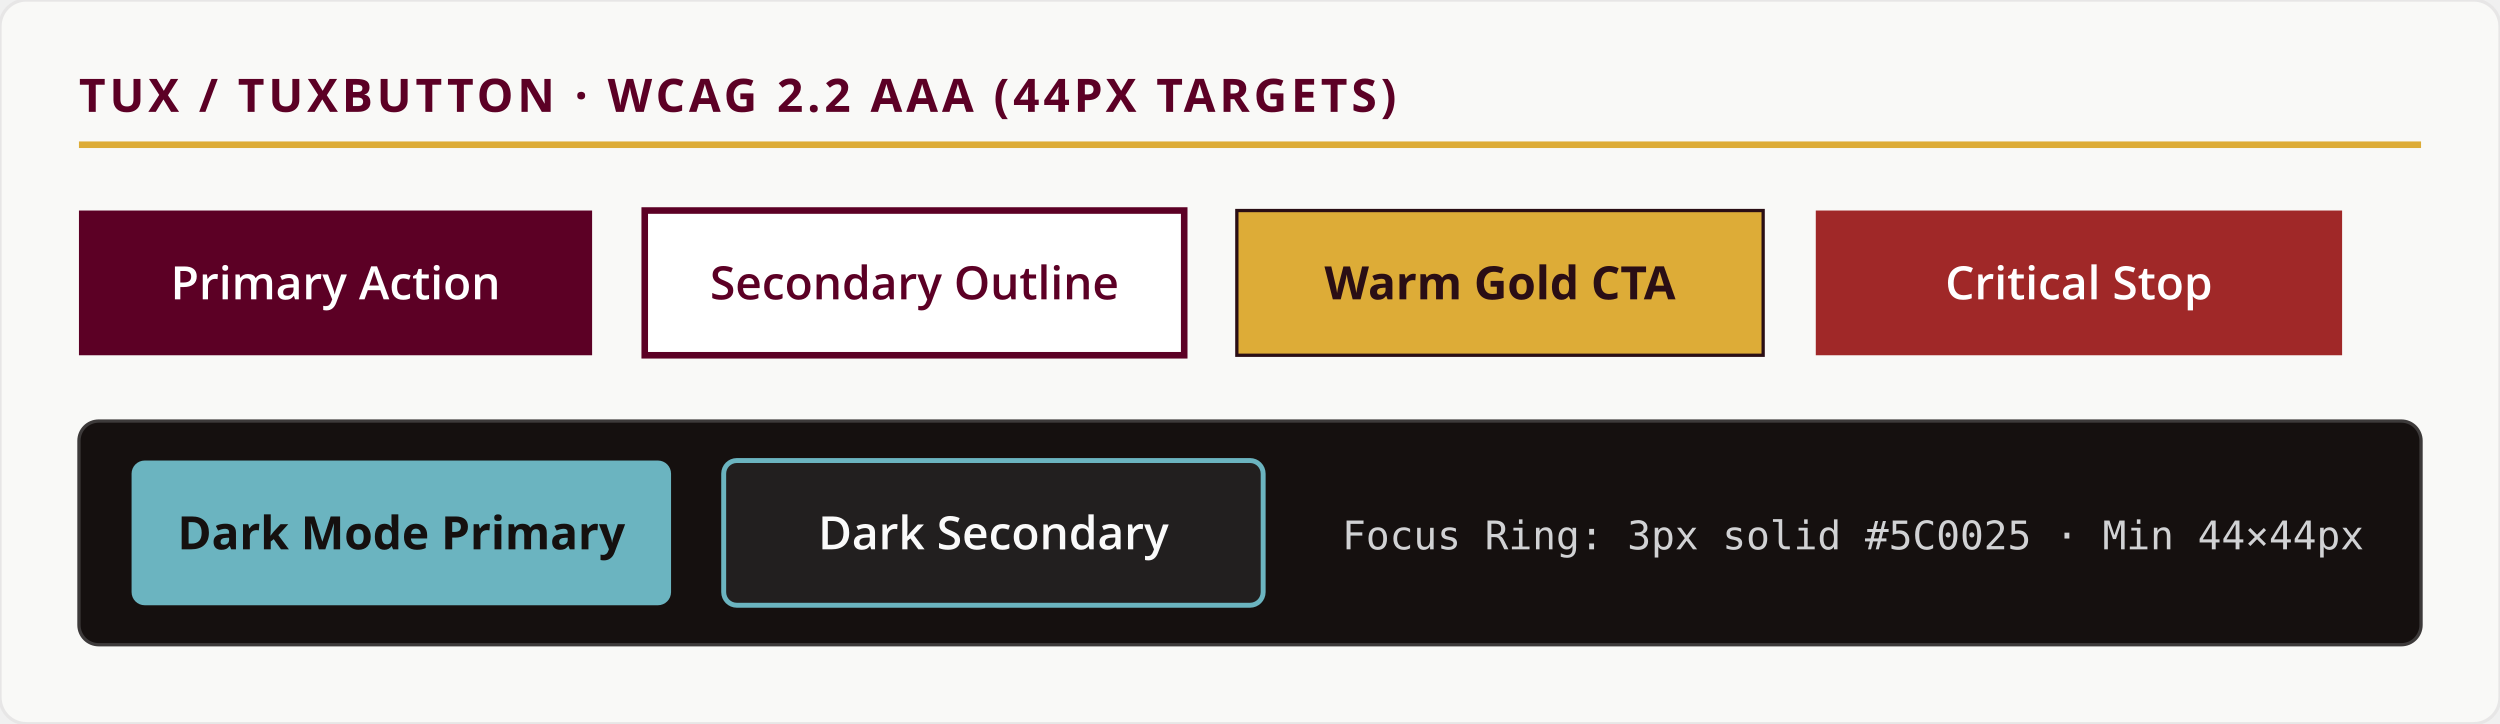
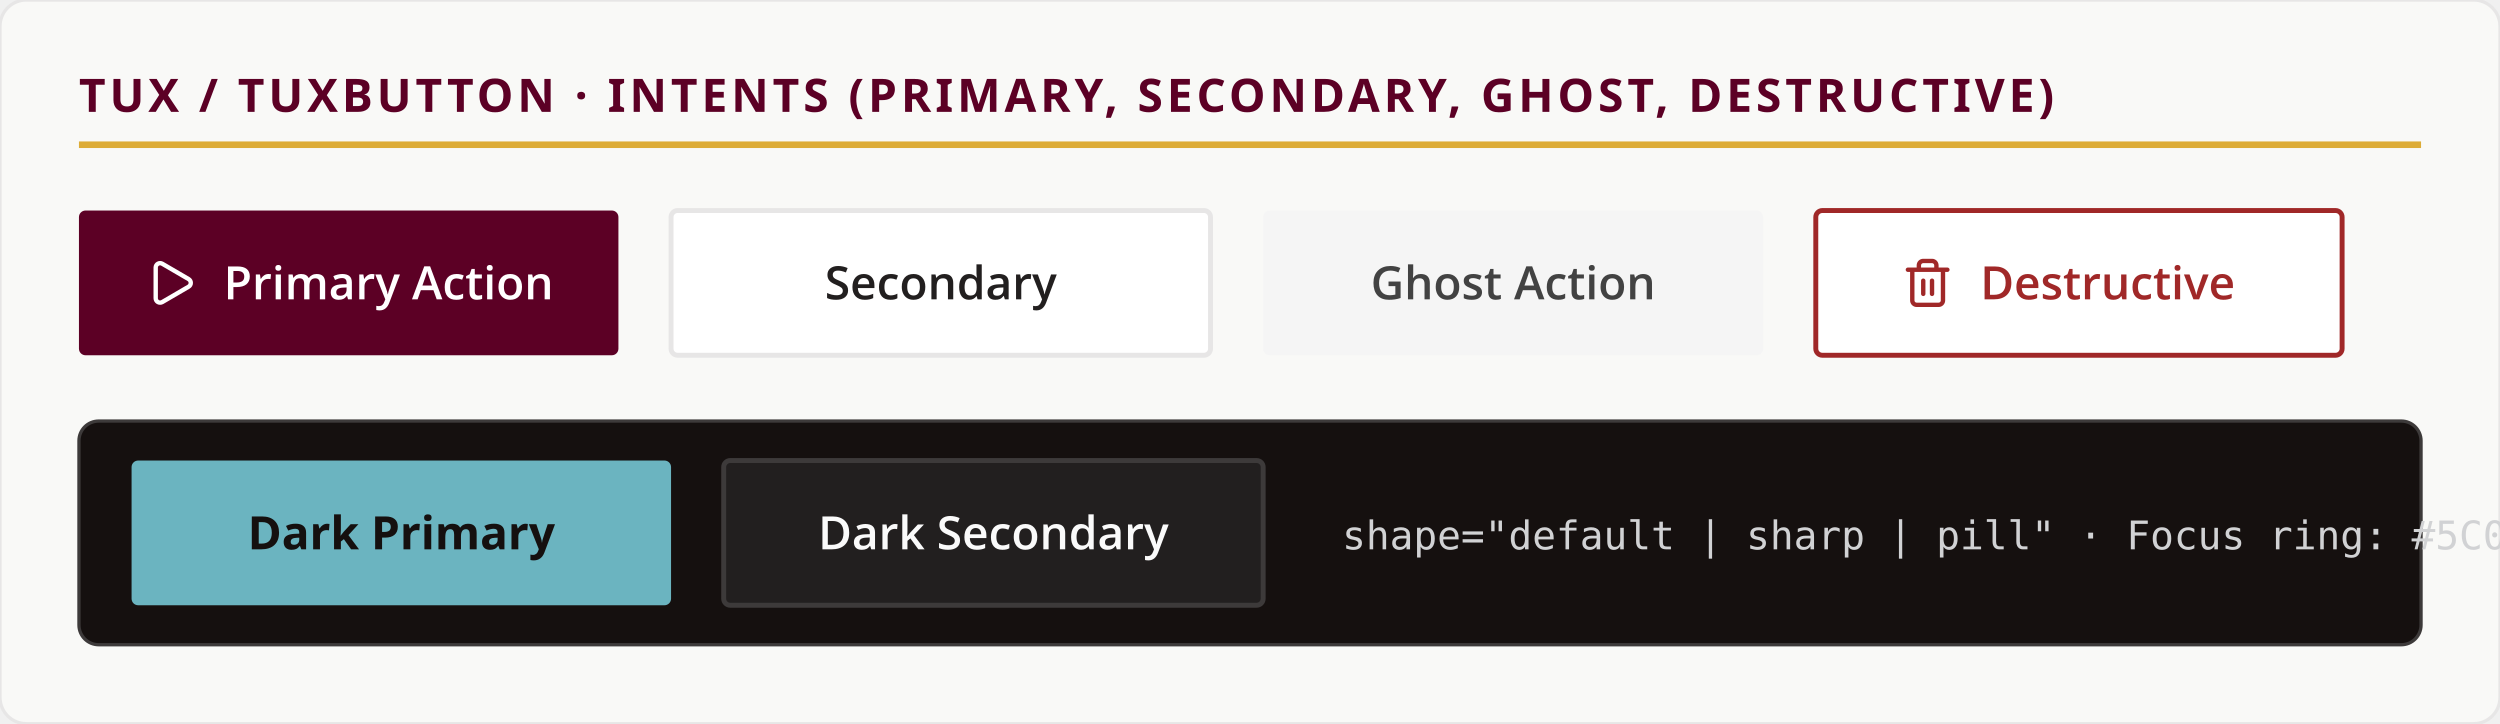
<svg xmlns="http://www.w3.org/2000/svg" width="760" height="220" viewBox="0 0 760 220" fill="none">
  <rect id="TUX / TuxButton Sheet" width="760" height="220" rx="8" fill="#F9F9F7" stroke="#E7E6E6" />
-   <text x="24" y="34" fill="#5C0025" font-family="Oswald, sans-serif" font-size="14" font-weight="700" letter-spacing="1.2">TUX / TUXBUTTON · WCAG 2.2 AAA (44PX TARGETS)</text>
+   <text x="24" y="34" fill="#5C0025" font-family="Oswald, sans-serif" font-size="14" font-weight="700" letter-spacing="1.2">TUX / TUXBUTTON · INTENTS (PRIMARY, SECONDARY, GHOST, DESTRUCTIVE)</text>
  <line x1="24" y1="44" x2="736" y2="44" stroke="#DDAC37" stroke-width="2" />
  <g id="Button / Primary (Light)" transform="translate(24, 64)">
-     <rect width="156" height="44" rx="0" fill="#5C0025" />
-     <text x="78" y="27" text-anchor="middle" fill="#FFFFFF" font-family="Open Sans, sans-serif" font-size="14" font-weight="600">Primary Action</text>
+     <rect width="164" height="44" rx="2" fill="#5C0025" />
+     <g id="Icon / lucide:play" transform="translate(20, 14) scale(0.6667)">
+       <path fill="none" stroke="#FFFFFF" stroke-linecap="round" stroke-linejoin="round" stroke-width="2" d="M5 5a2 2 0 0 1 3.008-1.728l11.997 6.998a2 2 0 0 1 .003 3.458l-12 7A2 2 0 0 1 5 19z" />
+     </g>
+     <text x="44" y="27" fill="#FFFFFF" font-family="Open Sans, sans-serif" font-size="14" font-weight="600">Primary Action</text>
  </g>
-   <g id="Button / Secondary Outline (Light)" transform="translate(196, 64)">
-     <rect width="164" height="44" rx="0" fill="#FFFFFF" stroke="#5C0025" stroke-width="2" />
-     <text x="82" y="27" text-anchor="middle" fill="#5C0025" font-family="Open Sans, sans-serif" font-size="14" font-weight="600">Secondary Outline</text>
+   <g id="Button / Secondary (Light)" transform="translate(204, 64)">
+     <rect width="164" height="44" rx="2" fill="#FFFFFF" stroke="#E7E6E6" stroke-width="1.5" />
+     <text x="82" y="27" text-anchor="middle" fill="#221F1F" font-family="Open Sans, sans-serif" font-size="14" font-weight="600">Secondary</text>
  </g>
-   <g id="Button / Gold Accent (Light)" transform="translate(376, 64)">
-     <rect width="160" height="44" rx="0" fill="#DDAC37" stroke="#2A0E15" stroke-width="1" />
-     <text x="80" y="27" text-anchor="middle" fill="#2A0E15" font-family="Open Sans, sans-serif" font-size="14" font-weight="700">Warm Gold CTA</text>
+   <g id="Button / Ghost (Light)" transform="translate(384, 64)">
+     <rect width="152" height="44" rx="2" fill="#F5F5F5" />
+     <text x="76" y="27" text-anchor="middle" fill="#424242" font-family="Open Sans, sans-serif" font-size="14" font-weight="600">Ghost Action</text>
  </g>
-   <g id="Button / Critical Danger (Light)" transform="translate(552, 64)">
-     <rect width="160" height="44" rx="0" fill="#A02828" />
-     <text x="80" y="27" text-anchor="middle" fill="#FFFFFF" font-family="Open Sans, sans-serif" font-size="14" font-weight="600">Critical Stop</text>
+   <g id="Button / Destructive (Light)" transform="translate(552, 64)">
+     <rect width="160" height="44" rx="2" fill="#FFFFFF" stroke="#A02828" stroke-width="1.5" />
+     <g id="Icon / lucide:trash-2" transform="translate(26, 14) scale(0.6667)">
+       <path fill="none" stroke="#A02828" stroke-linecap="round" stroke-linejoin="round" stroke-width="2" d="M10 11v6m4-6v6m5-11v14a2 2 0 0 1-2 2H7a2 2 0 0 1-2-2V6M3 6h18M8 6V4a2 2 0 0 1 2-2h4a2 2 0 0 1 2 2v2" />
+     </g>
+     <text x="50" y="27" fill="#A02828" font-family="Open Sans, sans-serif" font-size="14" font-weight="600">Destructive</text>
  </g>
  <g id="Dark Surface Strip" transform="translate(24, 128)">
    <rect width="712" height="68" rx="6" fill="#15100F" stroke="#3D3A3A" />
    <g id="Button / Primary (Dark)" transform="translate(16, 12)">
-       <rect width="164" height="44" rx="4" fill="#6BB4C0" />
-       <text x="82" y="27" text-anchor="middle" fill="#15100F" font-family="Open Sans, sans-serif" font-size="14" font-weight="700">Dark Mode Primary</text>
+       <rect width="164" height="44" rx="2" fill="#6BB4C0" />
+       <text x="82" y="27" text-anchor="middle" fill="#15100F" font-family="Open Sans, sans-serif" font-size="14" font-weight="700">Dark Primary</text>
    </g>
-     <g id="Button / Outline (Dark)" transform="translate(196, 12)">
-       <rect width="164" height="44" rx="4" fill="#221F1F" stroke="#6BB4C0" stroke-width="1.5" />
+     <g id="Button / Secondary (Dark)" transform="translate(196, 12)">
+       <rect width="164" height="44" rx="2" fill="#221F1F" stroke="#3D3A3A" stroke-width="1.5" />
      <text x="82" y="27" text-anchor="middle" fill="#FAFAFA" font-family="Open Sans, sans-serif" font-size="14" font-weight="600">Dark Secondary</text>
    </g>
-     <text x="384" y="39" fill="#D1D2D4" font-family="JetBrains Mono, monospace" font-size="12">Focus Ring: 3px solid #5C0025 · Min 44×44px</text>
+     <text x="384" y="39" fill="#D1D2D4" font-family="JetBrains Mono, monospace" font-size="12">shape="default | sharp | pill" · Focus ring: #5C0025</text>
  </g>
</svg>
